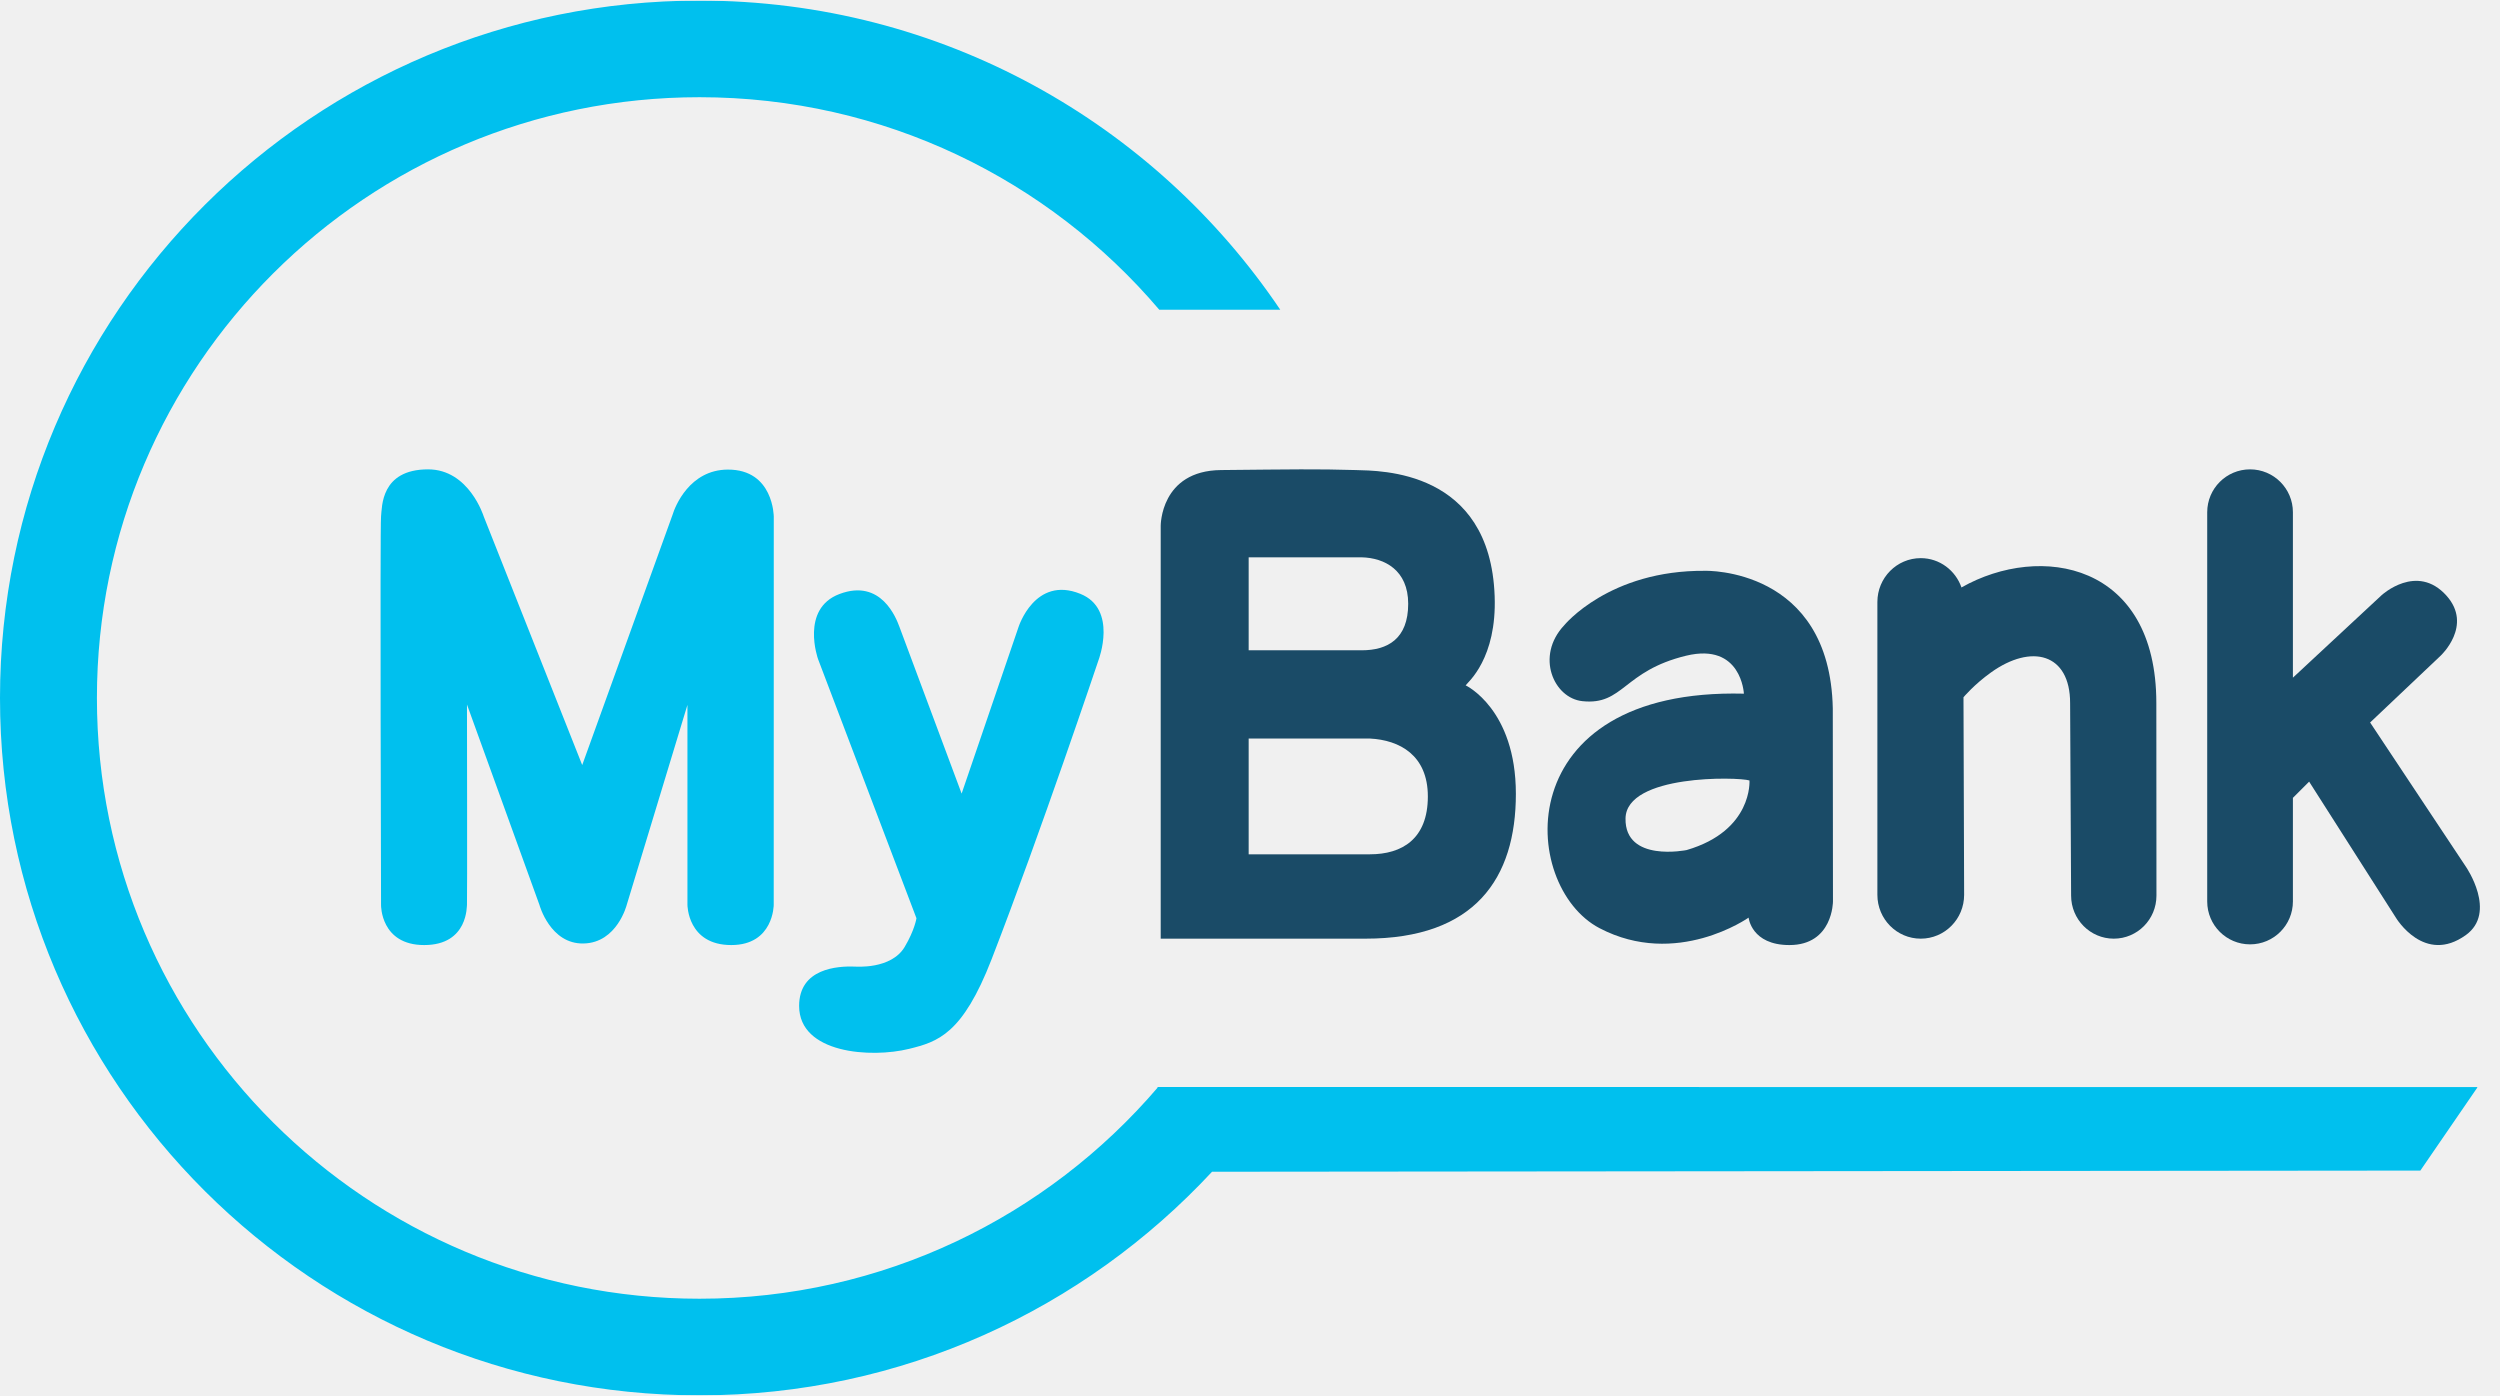
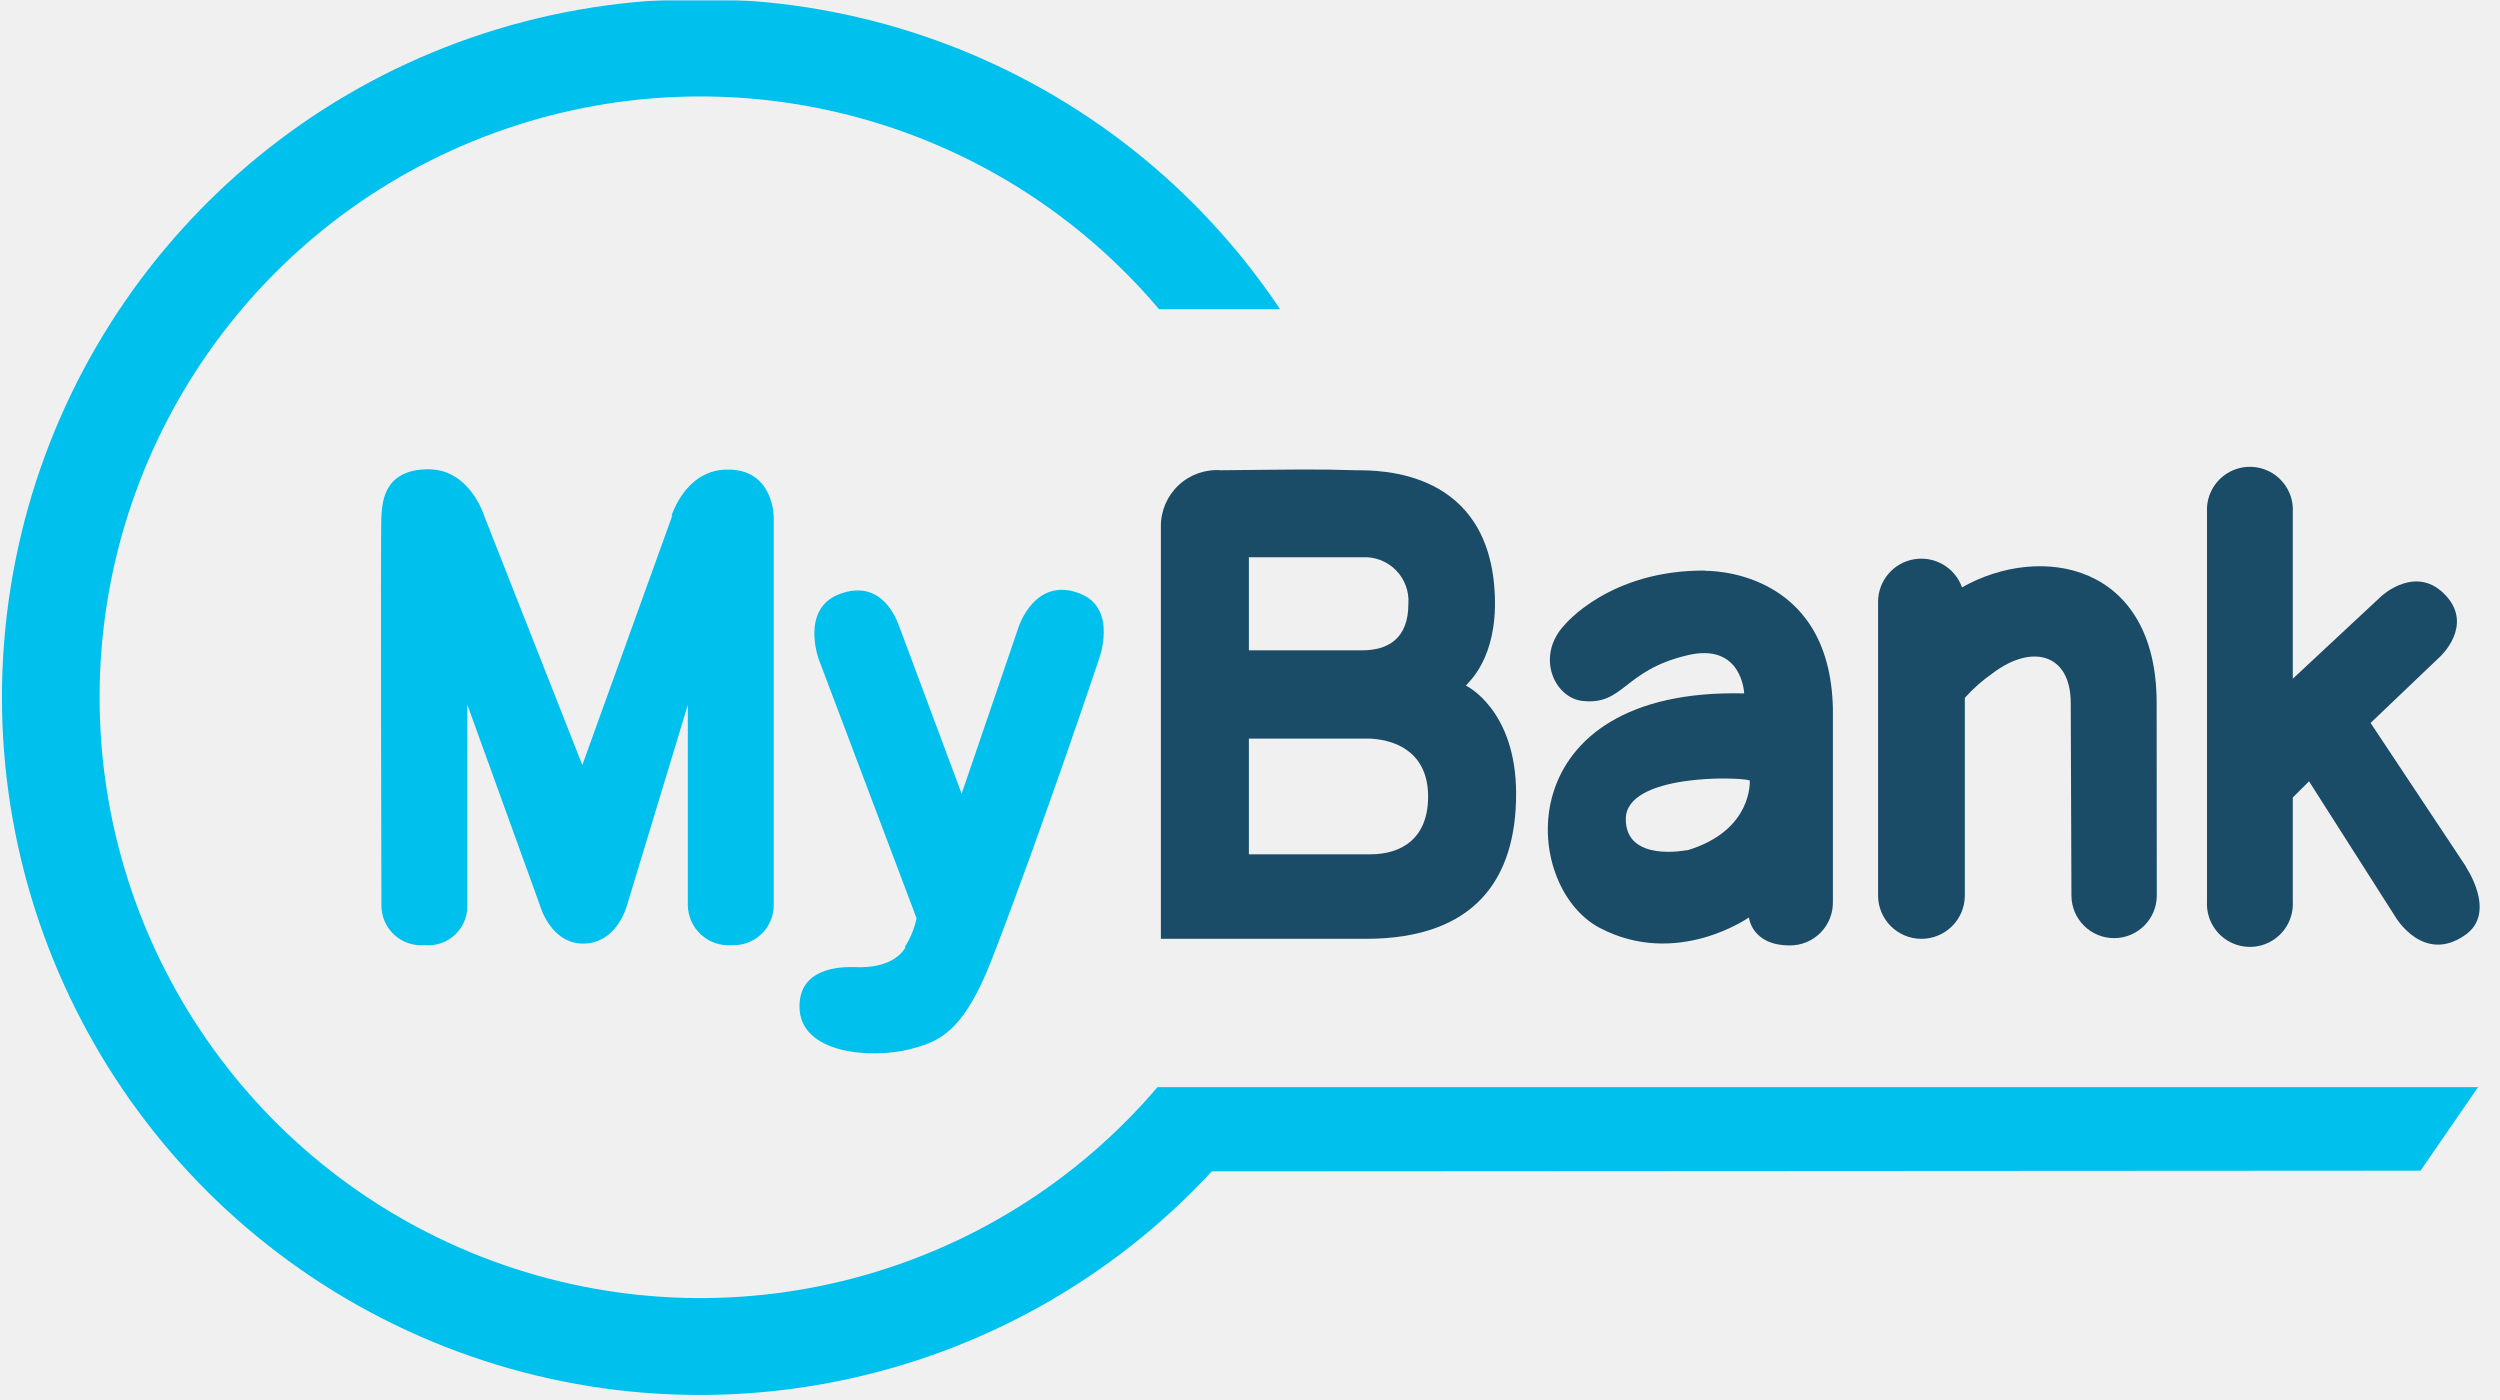
- <svg xmlns="http://www.w3.org/2000/svg" xmlns:xlink="http://www.w3.org/1999/xlink" width="43px" height="24px" viewBox="0 0 43 24" version="1.1">
+ <svg xmlns="http://www.w3.org/2000/svg" id="svg10908" viewBox="0 0 178.68 100">
  <defs>
-     <polygon id="path-1" points="3.086436e-05 0.01 42.616 0.01 42.616 24 3.086436e-05 24" />
+     <style>.cls-1{fill:#fff;}.cls-1,.cls-2,.cls-3{fill-rule:evenodd;}.cls-2{fill:#1a4b67;}.cls-3{fill:#00c0ee;}.cls-4{mask:url(#mask);}</style>
+     <mask id="mask" x="0" y="0.03" width="177.11" height="99.71" maskUnits="userSpaceOnUse">
+       <g id="mask-2">
+         <polygon id="path-1" class="cls-1" points="0 0.03 177.11 0.03 177.11 99.74 0 99.74 0 0.03" />
+       </g>
+     </mask>
  </defs>
-   <g id="Page-1" stroke="none" stroke-width="1" fill="none" fill-rule="evenodd">
-     <g id="SPB_&amp;_AltPay_NewAssets" transform="translate(-100, -159)">
-       <g id="MyBank" transform="translate(100, 159)">
-         <path d="M29.01,14.621 C29.01,14.621 27.947,14.839 27.959,14.078 C27.97,13.316 29.894,13.362 30.091,13.424 C30.091,13.424 30.152,14.287 29.01,14.621 M29.33,9.818 C27.678,9.803 26.905,10.754 26.905,10.754 C26.404,11.286 26.725,12.008 27.217,12.06 C27.924,12.135 27.917,11.541 29.002,11.278 C29.954,11.048 29.995,11.931 29.995,11.931 C25.935,11.83 26.129,15.24 27.511,15.964 C28.837,16.659 30.076,15.783 30.076,15.783 C30.076,15.783 30.122,16.255 30.778,16.255 C31.528,16.255 31.527,15.505 31.527,15.505 L31.524,12.185 C31.475,9.757 29.33,9.818 29.33,9.818" id="Fill-1" fill="#1A4B67" />
-         <path d="M42.417,14.913 L40.766,12.427 L41.979,11.278 C41.979,11.278 42.539,10.76 42.08,10.246 C41.57,9.676 40.963,10.238 40.963,10.238 L39.438,11.656 L39.438,8.811 C39.438,8.403 39.108,8.073 38.701,8.073 C38.294,8.073 37.964,8.403 37.964,8.811 L37.964,15.505 C37.964,15.913 38.294,16.243 38.701,16.243 C39.108,16.243 39.438,15.913 39.438,15.505 L39.438,13.723 L39.717,13.444 L41.211,15.787 C41.211,15.787 41.697,16.6 42.414,16.082 C42.953,15.693 42.417,14.913 42.417,14.913" id="Fill-3" fill="#1A4B67" />
-         <path d="M37.089,12.092 C37.089,9.676 35.096,9.336 33.741,10.102 C33.74,10.103 33.739,10.106 33.738,10.106 C33.636,9.812 33.362,9.6 33.037,9.6 C32.625,9.6 32.291,9.938 32.291,10.354 L32.291,15.391 C32.291,15.808 32.625,16.145 33.037,16.145 C33.449,16.145 33.783,15.808 33.783,15.391 L33.772,11.993 C33.772,11.993 33.953,11.775 34.244,11.567 C34.941,11.067 35.606,11.237 35.606,12.092 L35.623,15.404 C35.623,15.814 35.952,16.145 36.357,16.145 C36.763,16.145 37.091,15.814 37.091,15.404 L37.089,12.092 Z" id="Fill-5" fill="#1A4B67" />
-         <path d="M15.561,16.286 C15.733,15.997 15.763,15.794 15.763,15.794 L14.07,11.335 C14.07,11.335 13.762,10.472 14.439,10.217 C15.157,9.946 15.416,10.636 15.47,10.781 C15.523,10.925 16.54,13.65 16.54,13.65 L17.518,10.787 C17.518,10.787 17.798,9.896 18.582,10.214 C19.229,10.476 18.896,11.35 18.896,11.35 C18.896,11.35 17.895,14.334 17.056,16.498 C16.555,17.792 16.127,17.919 15.638,18.04 C14.983,18.203 13.745,18.122 13.745,17.302 C13.745,16.656 14.403,16.615 14.699,16.625 C14.715,16.625 15.328,16.679 15.561,16.286" id="Fill-7" fill="#00C0EE" />
-         <path d="M11.567,8.857 L10.014,13.159 L8.32,8.883 C8.32,8.883 8.069,8.073 7.363,8.073 C6.545,8.073 6.572,8.723 6.554,8.883 C6.535,9.044 6.554,15.569 6.554,15.569 C6.554,15.569 6.545,16.255 7.296,16.255 C8.063,16.255 8.026,15.563 8.032,15.563 C8.038,15.563 8.032,12.118 8.032,12.118 L9.278,15.563 C9.278,15.563 9.462,16.241 10.038,16.228 C10.615,16.216 10.78,15.563 10.78,15.563 L11.824,12.124 L11.824,15.563 C11.824,15.563 11.824,16.255 12.578,16.255 C13.308,16.255 13.308,15.563 13.308,15.563 L13.309,8.889 C13.309,8.889 13.309,8.073 12.517,8.077 C11.86,8.08 11.61,8.712 11.567,8.857 C11.562,8.874 11.56,8.883 11.56,8.883" id="Fill-9" fill="#00C0EE" />
-         <g id="Group-13">
-           <mask id="mask-2" fill="white">
-             <use xlink:href="#path-1" />
-           </mask>
-           <g id="Clip-12" />
-           <path d="M42.616,18.697 L29.521,18.697 L19.906,18.696 L19.912,18.706 C18.012,20.926 15.189,22.338 12.032,22.338 C6.307,22.338 1.667,17.712 1.667,12.005 C1.667,6.298 6.307,1.672 12.032,1.672 C15.203,1.672 18.039,3.092 19.94,5.328 L22.021,5.328 C19.861,2.123 16.196,0.01 12.032,0.01 C5.387,0.01 3.086436e-05,5.38 3.086436e-05,12.005 C3.086436e-05,18.63 5.387,24 12.032,24 C15.518,24 18.65,22.516 20.847,20.154 L41.63,20.134 L42.616,18.697 Z" id="Fill-11" fill="#00C0EE" mask="url(#mask-2)" />
+   <g id="Page-1">
+     <g id="MyBank">
+       <path id="Fill-1" class="cls-2" d="M120.57,60.76s-4.42.91-4.37-2.26,8-3,8.86-2.72c0,0,.25,3.59-4.49,5m1.33-20c-6.87-.06-10.08,3.89-10.08,3.89-2.08,2.21-.75,5.21,1.3,5.43,2.94.31,2.9-2.16,7.41-3.25,4-1,4.13,2.71,4.13,2.71-16.87-.42-16.07,13.75-10.32,16.76,5.51,2.89,10.66-.75,10.66-.75s.19,2,2.91,2A3.06,3.06,0,0,0,131,64.43V50.64c-.21-10.1-9.12-9.84-9.12-9.84" />
+       <path id="Fill-3" class="cls-2" d="M176.29,62l-6.86-10.33,5-4.77s2.33-2.16.42-4.29c-2.12-2.37-4.65,0-4.65,0l-6.33,5.9V36.61a3.07,3.07,0,1,0-6.13,0V64.43a3.07,3.07,0,1,0,6.13,0V57l1.16-1.16,6.2,9.73s2,3.38,5,1.23c2.24-1.61,0-4.86,0-4.86" />
+       <path id="Fill-5" class="cls-2" d="M154.14,50.25c0-10-8.28-11.46-13.91-8.27v0a3.09,3.09,0,0,0-6,1V64a3.1,3.1,0,1,0,6.2,0l0-14.12a11.15,11.15,0,0,1,2-1.77C145.22,46,148,46.7,148,50.25L148.05,64a3.05,3.05,0,1,0,6.1,0Z" />
+       <path id="Fill-7" class="cls-3" d="M64.67,67.68a6.11,6.11,0,0,0,.84-2.05l-7-18.53S57.2,43.52,60,42.46c3-1.13,4.06,1.74,4.28,2.34s4.45,11.93,4.45,11.93L72.8,44.82s1.17-3.7,4.43-2.38c2.69,1.1,1.3,4.72,1.3,4.72s-4.16,12.41-7.64,21.4C68.8,73.94,67,74.47,65,75c-2.72.68-7.86.34-7.86-3.07,0-2.68,2.73-2.85,4-2.81.07,0,2.61.22,3.58-1.41" />
+       <path id="Fill-9" class="cls-3" d="M48.07,36.8,41.62,54.68l-7-17.77s-1-3.37-4-3.37c-3.4,0-3.29,2.71-3.36,3.37s0,27.79,0,27.79a2.84,2.84,0,0,0,3.08,2.85,2.79,2.79,0,0,0,3.06-2.87s0-14.32,0-14.32l5.18,14.32s.76,2.81,3.16,2.76,3.08-2.76,3.08-2.76l4.34-14.3v14.3a2.9,2.9,0,0,0,3.14,2.87,2.86,2.86,0,0,0,3-2.87V36.94s0-3.4-3.29-3.38c-2.73,0-3.77,2.64-4,3.24l0,.11" />
+       <g id="Group-13">
+         <g class="cls-4">
+           <path id="Fill-11" class="cls-3" d="M177.11,77.7H82.73l0,0a42.94,42.94,0,1,1,.11-55.6h8.65a49.88,49.88,0,1,0-4.88,61.62L173,83.67Z" />
        </g>
-         <path d="M23.564,14.694 L21.477,14.694 L21.477,12.703 L23.564,12.703 C24.069,12.729 24.559,12.986 24.559,13.699 C24.559,14.431 24.114,14.694 23.564,14.694 Z M21.477,9.586 L23.423,9.586 C23.812,9.596 24.221,9.804 24.221,10.385 C24.221,10.991 23.864,11.185 23.423,11.185 L21.477,11.185 L21.477,9.586 Z M25.209,11.788 C25.248,11.733 25.748,11.328 25.708,10.252 C25.629,8.073 23.738,8.098 23.319,8.085 C22.645,8.065 22.239,8.073 21.001,8.085 C19.956,8.095 19.964,9.046 19.964,9.046 L19.964,16.145 L23.486,16.145 C25.371,16.145 26.073,15.107 26.073,13.655 C26.073,12.194 25.209,11.788 25.209,11.788 Z" id="Fill-14" fill="#1A4B67" />
      </g>
+       <path id="Fill-14" class="cls-2" d="M97.93,61.06H89.26V52.79h8.67c2.1.11,4.14,1.18,4.14,4.14S100.22,61.06,97.93,61.06ZM89.26,39.83h8.09a3.12,3.12,0,0,1,3.31,3.33c0,2.51-1.48,3.32-3.31,3.32H89.26ZM104.77,49c.16-.23,2.24-1.91,2.07-6.39-.33-9.05-8.19-9-9.93-9-2.8-.09-4.48-.05-9.63,0a4,4,0,0,0-4.31,4V67.1H97.61c7.84,0,10.75-4.32,10.75-10.36S104.77,49,104.77,49Z" />
    </g>
  </g>
</svg>
